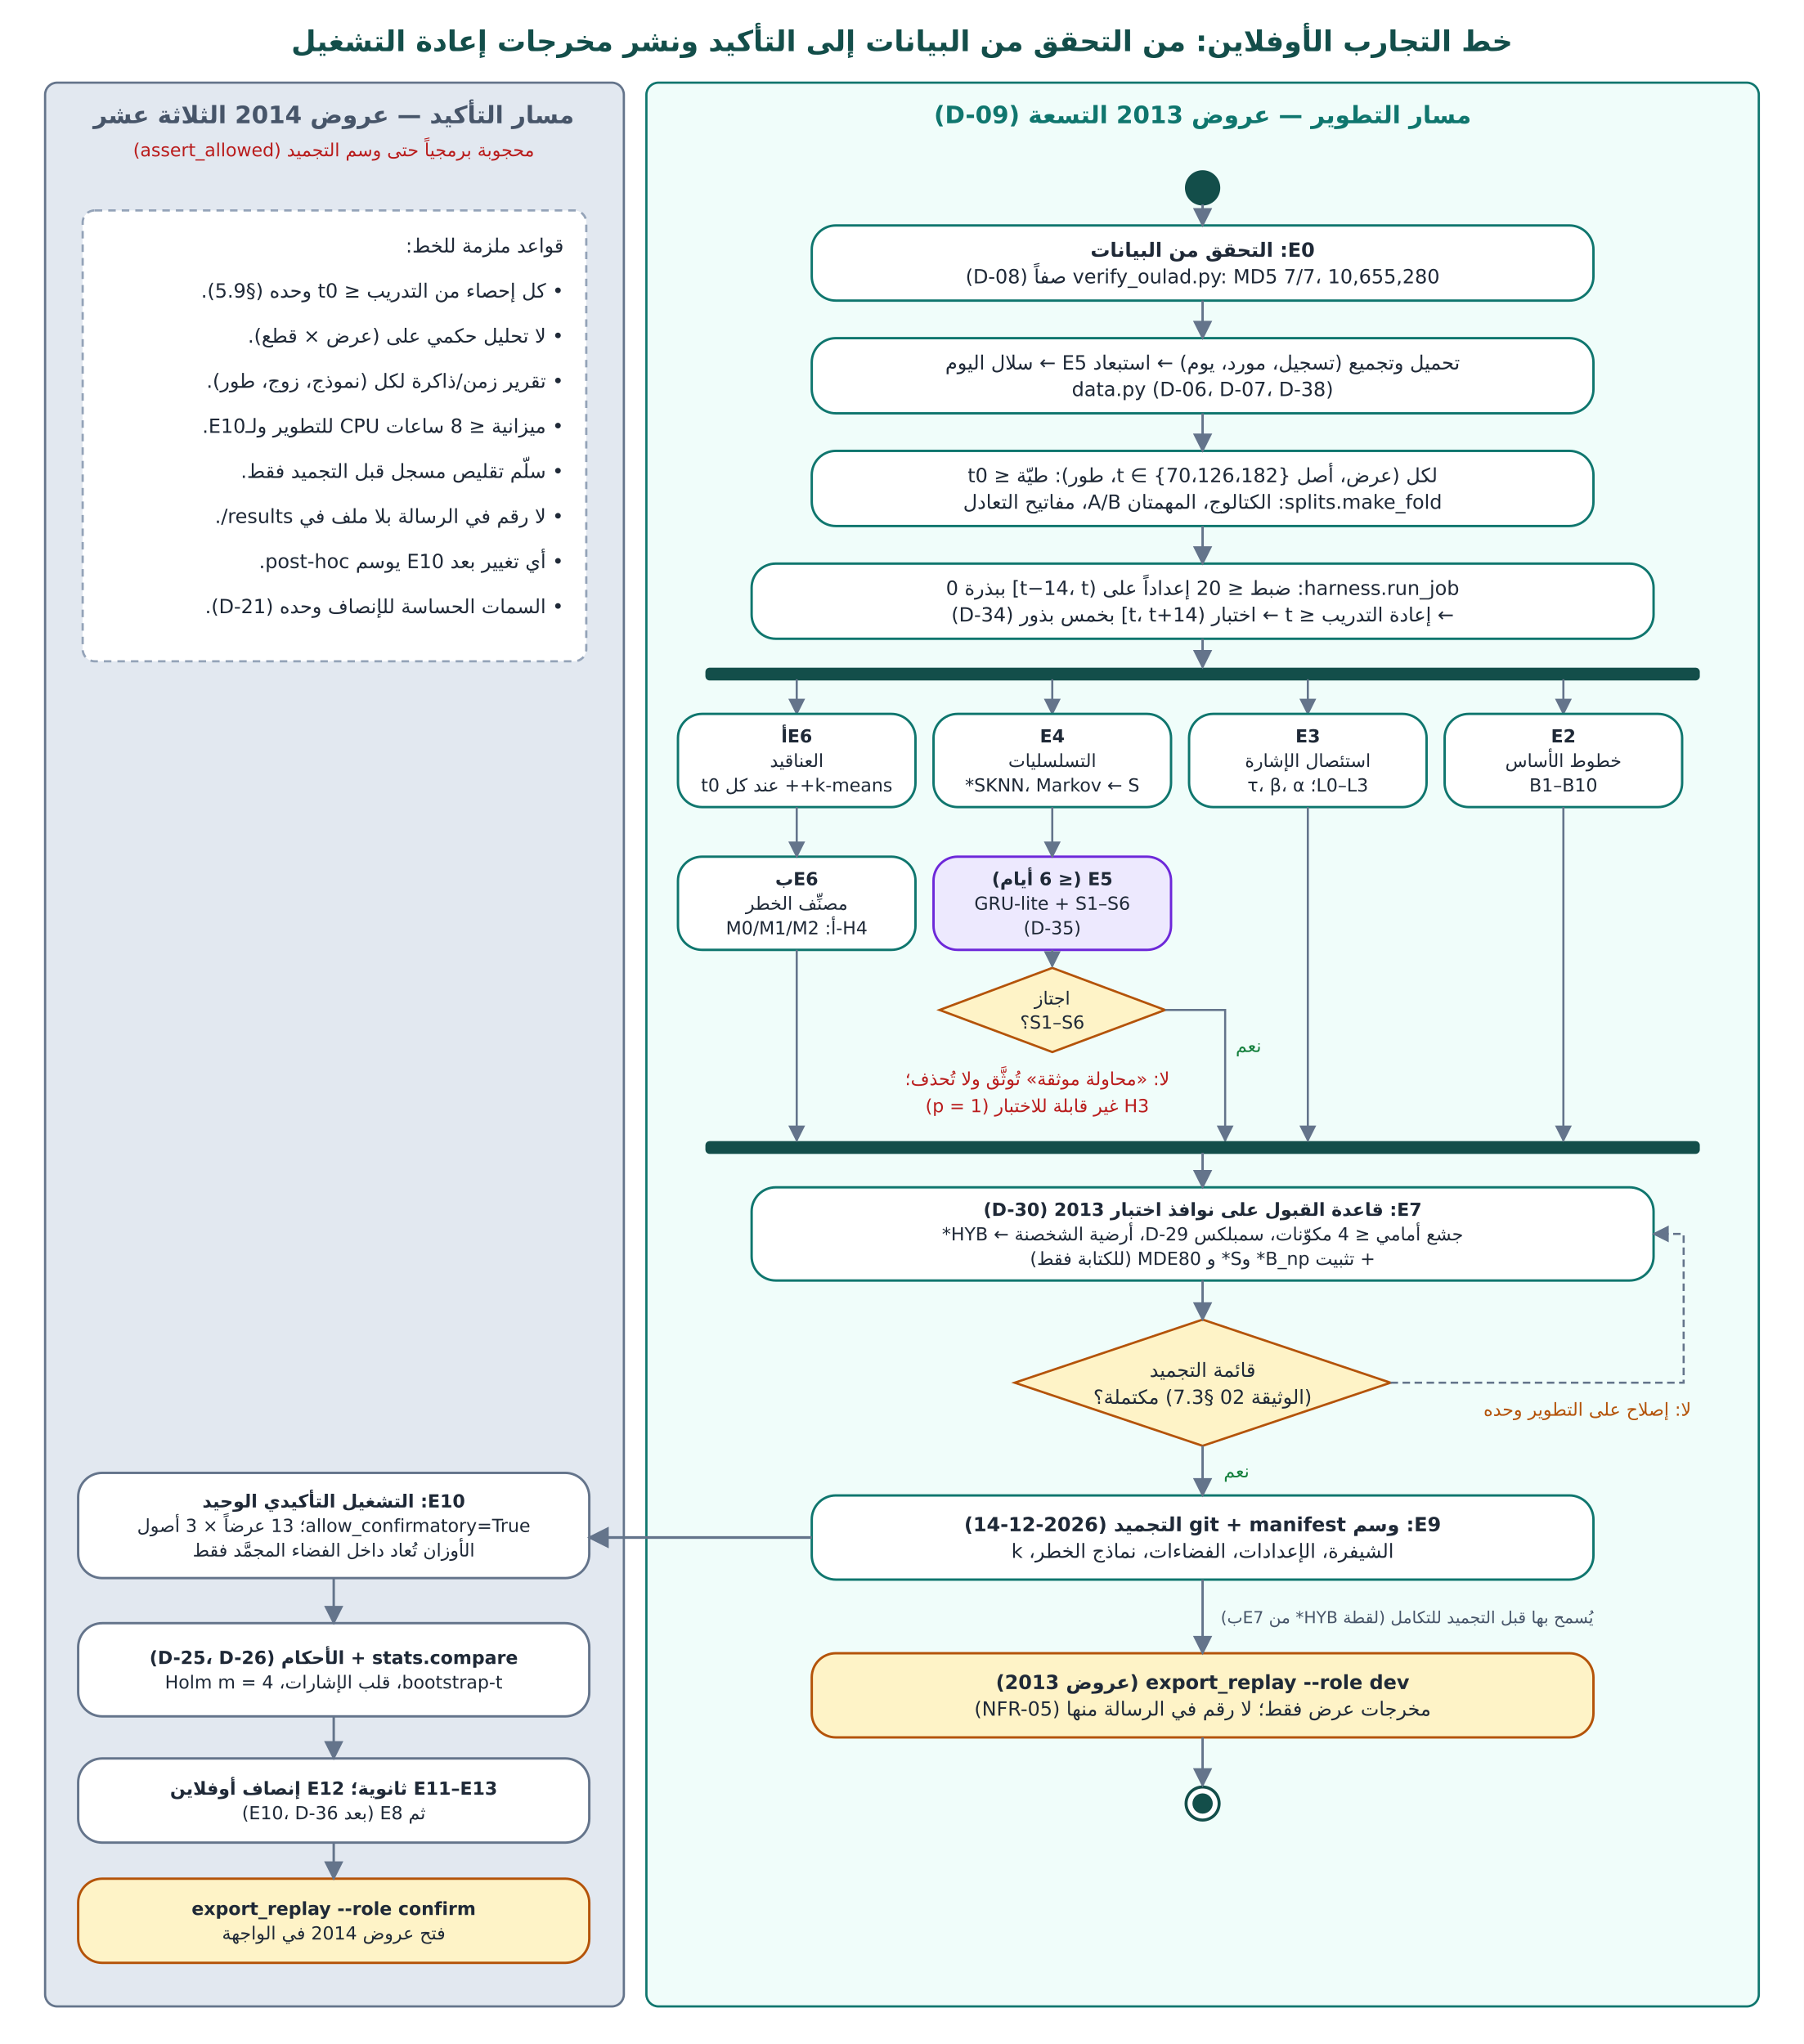
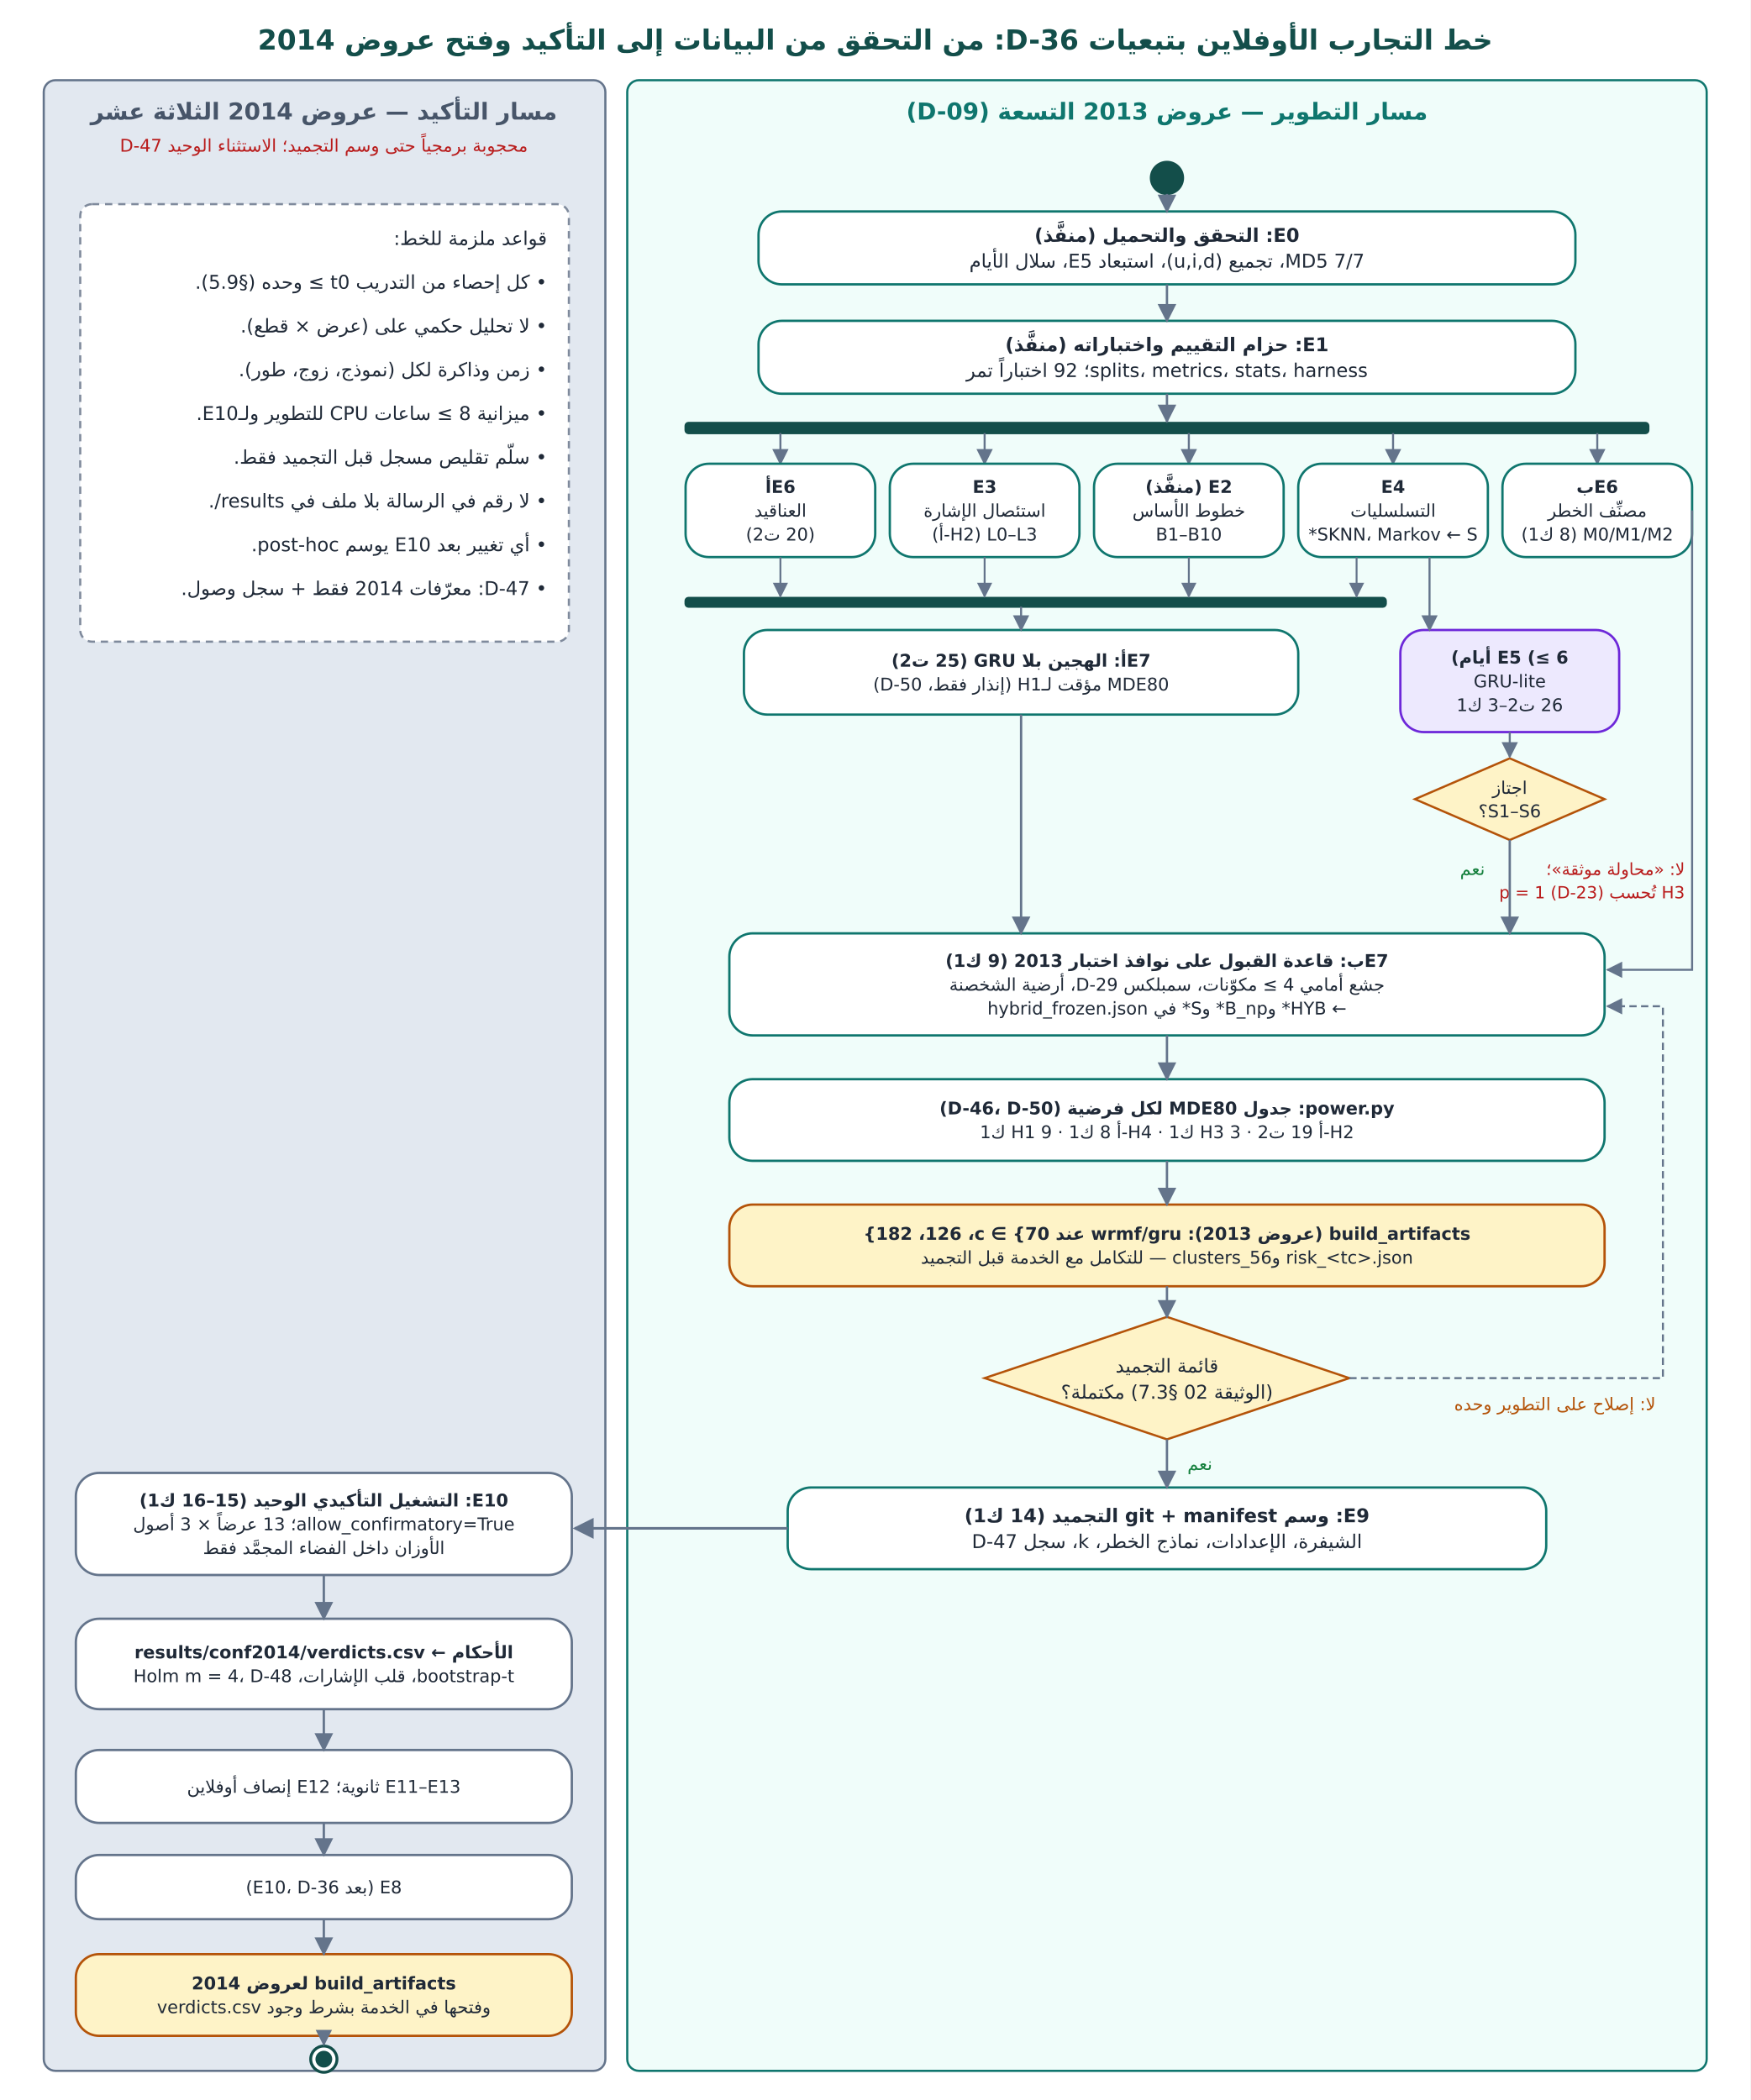
- <svg xmlns="http://www.w3.org/2000/svg" width="1200" height="1360" viewBox="0 0 1200 1360" font-family="DejaVu Sans, Arial, sans-serif">
+ <svg xmlns="http://www.w3.org/2000/svg" width="1200" height="1440" viewBox="0 0 1200 1440" font-family="DejaVu Sans, Arial, sans-serif">
  <defs>
    <marker id="arr" viewBox="0 0 10 10" refX="9" refY="5" markerWidth="8" markerHeight="8" orient="auto-start-reverse">
      <path d="M0,0 L10,5 L0,10 z" fill="#64748B" />
    </marker>
    <marker id="arrs" viewBox="0 0 10 10" refX="1" refY="5" markerWidth="8" markerHeight="8" orient="auto-start-reverse">
      <path d="M0,0 L10,5 L0,10 z" fill="#64748B" />
    </marker>
    <marker id="arrp" viewBox="0 0 10 10" refX="9" refY="5" markerWidth="8" markerHeight="8" orient="auto-start-reverse">
      <path d="M0,0 L10,5 L0,10 z" fill="#0F766E" />
    </marker>
    <marker id="arra" viewBox="0 0 10 10" refX="9" refY="5" markerWidth="8" markerHeight="8" orient="auto-start-reverse">
      <path d="M0,0 L10,5 L0,10 z" fill="#B45309" />
    </marker>
    <marker id="open" viewBox="0 0 12 12" refX="11" refY="6" markerWidth="10" markerHeight="10" orient="auto-start-reverse">
      <path d="M0,0 L11,6 L0,12" fill="none" stroke="#64748B" stroke-width="1.5" />
    </marker>
  </defs>
-   <rect x="0" y="0" width="1200" height="1360" fill="#ffffff" />
-   <text x="600" y="34" font-family="DejaVu Sans, Arial, sans-serif" font-size="19" font-weight="bold" fill="#134E4A" text-anchor="middle" direction="rtl">خط التجارب الأوفلاين: من التحقق من البيانات إلى التأكيد ونشر مخرجات إعادة التشغيل</text>
-   <rect x="430" y="55" width="740" height="1280" rx="8" fill="#F0FDFA" stroke="#0F766E" stroke-width="1.5" />
-   <rect x="30" y="55" width="385" height="1280" rx="8" fill="#E2E8F0" stroke="#64748B" stroke-width="1.5" />
+   <rect x="0" y="0" width="1200" height="1440" fill="#ffffff" />
+   <text x="600" y="34" font-family="DejaVu Sans, Arial, sans-serif" font-size="19" font-weight="bold" fill="#134E4A" text-anchor="middle" direction="rtl">خط التجارب الأوفلاين بتبعيات D-36: من التحقق من البيانات إلى التأكيد وفتح عروض 2014</text>
+   <rect x="430" y="55" width="740" height="1365" rx="8" fill="#F0FDFA" stroke="#0F766E" stroke-width="1.5" />
+   <rect x="30" y="55" width="385" height="1365" rx="8" fill="#E2E8F0" stroke="#64748B" stroke-width="1.5" />
  <text x="800" y="82" font-family="DejaVu Sans, Arial, sans-serif" font-size="16" font-weight="bold" fill="#0F766E" text-anchor="middle" direction="rtl">مسار التطوير — عروض 2013 التسعة (D-09)</text>
  <text x="222" y="82" font-family="DejaVu Sans, Arial, sans-serif" font-size="16" font-weight="bold" fill="#475569" text-anchor="middle" direction="rtl">مسار التأكيد — عروض 2014 الثلاثة عشر</text>
-   <text x="222" y="104" font-family="DejaVu Sans, Arial, sans-serif" font-size="12" font-weight="normal" fill="#B91C1C" text-anchor="middle" direction="rtl">محجوبة برمجياً حتى وسم التجميد (assert_allowed)</text>
-   <circle cx="800" cy="125" r="11" fill="#134E4A" stroke="#134E4A" stroke-width="1.5" />
-   <rect x="540.0" y="150" width="520" height="50" rx="16" fill="#fff" stroke="#0F766E" stroke-width="1.6" />
-   <text x="800" y="170.84" font-family="DejaVu Sans, Arial, sans-serif" font-size="13" font-weight="bold" fill="#1F2937" text-anchor="middle" direction="rtl">E0: التحقق من البيانات</text>
-   <text x="800" y="188.52" font-family="DejaVu Sans, Arial, sans-serif" font-size="13" font-weight="normal" fill="#1F2937" text-anchor="middle" direction="rtl">verify_oulad.py: MD5 7/7، 10,655,280 صفاً (D-08)</text>
-   <rect x="540.0" y="225" width="520" height="50" rx="16" fill="#fff" stroke="#0F766E" stroke-width="1.6" />
-   <text x="800" y="245.84" font-family="DejaVu Sans, Arial, sans-serif" font-size="13" font-weight="normal" fill="#1F2937" text-anchor="middle" direction="rtl">تحميل وتجميع (تسجيل، مورد، يوم) ← استبعاد E5 ← سلال اليوم</text>
-   <text x="800" y="263.52" font-family="DejaVu Sans, Arial, sans-serif" font-size="13" font-weight="normal" fill="#1F2937" text-anchor="middle" direction="rtl">data.py (D-06، D-07، D-38)</text>
-   <rect x="540.0" y="300" width="520" height="50" rx="16" fill="#fff" stroke="#0F766E" stroke-width="1.6" />
-   <text x="800" y="320.84" font-family="DejaVu Sans, Arial, sans-serif" font-size="13" font-weight="normal" fill="#1F2937" text-anchor="middle" direction="rtl">لكل (عرض، أصل t ∈ {70،126،182}، طور): طيّة ≤ t0</text>
-   <text x="800" y="338.52" font-family="DejaVu Sans, Arial, sans-serif" font-size="13" font-weight="normal" fill="#1F2937" text-anchor="middle" direction="rtl">splits.make_fold: الكتالوج، المهمتان A/B، مفاتيح التعادل</text>
-   <rect x="500.0" y="375" width="600" height="50" rx="16" fill="#fff" stroke="#0F766E" stroke-width="1.6" />
-   <text x="800" y="395.84" font-family="DejaVu Sans, Arial, sans-serif" font-size="13" font-weight="normal" fill="#1F2937" text-anchor="middle" direction="rtl">harness.run_job: ضبط ≤ 20 إعداداً على (t−14، t] ببذرة 0</text>
-   <text x="800" y="413.52" font-family="DejaVu Sans, Arial, sans-serif" font-size="13" font-weight="normal" fill="#1F2937" text-anchor="middle" direction="rtl">← إعادة التدريب ≤ t ← اختبار (t، t+14] بخمس بذور (D-34)</text>
-   <line x1="800" y1="136" x2="800" y2="150" stroke="#64748B" stroke-width="1.6" marker-end="url(#arr)" />
-   <line x1="800" y1="200" x2="800" y2="225" stroke="#64748B" stroke-width="1.6" marker-end="url(#arr)" />
-   <line x1="800" y1="275" x2="800" y2="300" stroke="#64748B" stroke-width="1.6" marker-end="url(#arr)" />
-   <line x1="800" y1="350" x2="800" y2="375" stroke="#64748B" stroke-width="1.6" marker-end="url(#arr)" />
-   <rect x="470" y="445" width="660" height="7" rx="2" fill="#134E4A" stroke="#134E4A" stroke-width="1.5" />
-   <line x1="800" y1="425" x2="800" y2="444" stroke="#64748B" stroke-width="1.6" marker-end="url(#arr)" />
-   <line x1="1040" y1="452" x2="1040" y2="475" stroke="#64748B" stroke-width="1.4" marker-end="url(#arr)" />
-   <rect x="961.0" y="475" width="158" height="62" rx="16" fill="#fff" stroke="#0F766E" stroke-width="1.6" />
-   <text x="1040" y="494.0" font-family="DejaVu Sans, Arial, sans-serif" font-size="12" font-weight="bold" fill="#1F2937" text-anchor="middle">E2</text>
-   <text x="1040" y="510.32" font-family="DejaVu Sans, Arial, sans-serif" font-size="12" font-weight="normal" fill="#1F2937" text-anchor="middle" direction="rtl">خطوط الأساس</text>
-   <text x="1040" y="526.64" font-family="DejaVu Sans, Arial, sans-serif" font-size="12" font-weight="normal" fill="#1F2937" text-anchor="middle">B1–B10</text>
-   <line x1="870" y1="452" x2="870" y2="475" stroke="#64748B" stroke-width="1.4" marker-end="url(#arr)" />
-   <rect x="791.0" y="475" width="158" height="62" rx="16" fill="#fff" stroke="#0F766E" stroke-width="1.6" />
-   <text x="870" y="494.0" font-family="DejaVu Sans, Arial, sans-serif" font-size="12" font-weight="bold" fill="#1F2937" text-anchor="middle">E3</text>
-   <text x="870" y="510.32" font-family="DejaVu Sans, Arial, sans-serif" font-size="12" font-weight="normal" fill="#1F2937" text-anchor="middle" direction="rtl">استئصال الإشارة</text>
-   <text x="870" y="526.64" font-family="DejaVu Sans, Arial, sans-serif" font-size="12" font-weight="normal" fill="#1F2937" text-anchor="middle" direction="rtl">L0–L3؛ τ، β، α</text>
-   <line x1="700" y1="452" x2="700" y2="475" stroke="#64748B" stroke-width="1.4" marker-end="url(#arr)" />
-   <rect x="621.0" y="475" width="158" height="62" rx="16" fill="#fff" stroke="#0F766E" stroke-width="1.6" />
-   <text x="700" y="494.0" font-family="DejaVu Sans, Arial, sans-serif" font-size="12" font-weight="bold" fill="#1F2937" text-anchor="middle">E4</text>
-   <text x="700" y="510.32" font-family="DejaVu Sans, Arial, sans-serif" font-size="12" font-weight="normal" fill="#1F2937" text-anchor="middle" direction="rtl">التسلسليات</text>
-   <text x="700" y="526.64" font-family="DejaVu Sans, Arial, sans-serif" font-size="12" font-weight="normal" fill="#1F2937" text-anchor="middle" direction="rtl">SKNN، Markov ← S*</text>
-   <line x1="530" y1="452" x2="530" y2="475" stroke="#64748B" stroke-width="1.4" marker-end="url(#arr)" />
-   <rect x="451.0" y="475" width="158" height="62" rx="16" fill="#fff" stroke="#0F766E" stroke-width="1.6" />
-   <text x="530" y="494.0" font-family="DejaVu Sans, Arial, sans-serif" font-size="12" font-weight="bold" fill="#1F2937" text-anchor="middle" direction="rtl">E6أ</text>
-   <text x="530" y="510.32" font-family="DejaVu Sans, Arial, sans-serif" font-size="12" font-weight="normal" fill="#1F2937" text-anchor="middle" direction="rtl">العناقيد</text>
-   <text x="530" y="526.64" font-family="DejaVu Sans, Arial, sans-serif" font-size="12" font-weight="normal" fill="#1F2937" text-anchor="middle" direction="rtl">k-means++ عند كل t0</text>
-   <rect x="621.0" y="570" width="158" height="62" rx="16" fill="#EDE9FE" stroke="#6D28D9" stroke-width="1.6" />
-   <text x="700" y="589.0" font-family="DejaVu Sans, Arial, sans-serif" font-size="12" font-weight="bold" fill="#1F2937" text-anchor="middle" direction="rtl">E5 (≤ 6 أيام)</text>
-   <text x="700" y="605.32" font-family="DejaVu Sans, Arial, sans-serif" font-size="12" font-weight="normal" fill="#1F2937" text-anchor="middle">GRU-lite + S1–S6</text>
-   <text x="700" y="621.64" font-family="DejaVu Sans, Arial, sans-serif" font-size="12" font-weight="normal" fill="#1F2937" text-anchor="middle">(D-35)</text>
-   <rect x="451.0" y="570" width="158" height="62" rx="16" fill="#fff" stroke="#0F766E" stroke-width="1.6" />
-   <text x="530" y="589.0" font-family="DejaVu Sans, Arial, sans-serif" font-size="12" font-weight="bold" fill="#1F2937" text-anchor="middle" direction="rtl">E6ب</text>
-   <text x="530" y="605.32" font-family="DejaVu Sans, Arial, sans-serif" font-size="12" font-weight="normal" fill="#1F2937" text-anchor="middle" direction="rtl">مصنِّف الخطر</text>
-   <text x="530" y="621.64" font-family="DejaVu Sans, Arial, sans-serif" font-size="12" font-weight="normal" fill="#1F2937" text-anchor="middle" direction="rtl">H4-أ: M0/M1/M2</text>
-   <line x1="700" y1="537" x2="700" y2="570" stroke="#64748B" stroke-width="1.4" marker-end="url(#arr)" />
-   <line x1="530" y1="537" x2="530" y2="570" stroke="#64748B" stroke-width="1.4" marker-end="url(#arr)" />
-   <polygon points="700,644.0 775.0,672 700,700.0 625.0,672" fill="#FEF3C7" stroke="#B45309" stroke-width="1.5" />
-   <text x="700" y="668.4" font-family="DejaVu Sans, Arial, sans-serif" font-size="12" font-weight="normal" fill="#1F2937" text-anchor="middle" direction="rtl">اجتاز</text>
-   <text x="700" y="684.4" font-family="DejaVu Sans, Arial, sans-serif" font-size="12" font-weight="normal" fill="#1F2937" text-anchor="middle" direction="rtl">S1–S6؟</text>
-   <line x1="700" y1="632" x2="700" y2="643" stroke="#64748B" stroke-width="1.4" marker-end="url(#arr)" />
-   <path d="M775,672 L815,672 L815,759" fill="none" stroke="#64748B" stroke-width="1.4" marker-end="url(#arr)" />
-   <text x="822" y="700" font-family="DejaVu Sans, Arial, sans-serif" font-size="12" font-weight="normal" fill="#15803D" text-anchor="end" direction="rtl">نعم</text>
-   <text x="690" y="722" font-family="DejaVu Sans, Arial, sans-serif" font-size="12" font-weight="normal" fill="#B91C1C" text-anchor="middle" direction="rtl">لا: «محاولة موثقة» تُوثَّق ولا تُحذف؛</text>
-   <text x="690" y="740" font-family="DejaVu Sans, Arial, sans-serif" font-size="12" font-weight="normal" fill="#B91C1C" text-anchor="middle" direction="rtl">H3 غير قابلة للاختبار (p = 1)</text>
-   <rect x="470" y="760" width="660" height="7" rx="2" fill="#134E4A" stroke="#134E4A" stroke-width="1.5" />
-   <line x1="1040" y1="537" x2="1040" y2="759" stroke="#64748B" stroke-width="1.4" marker-end="url(#arr)" />
-   <line x1="870" y1="537" x2="870" y2="759" stroke="#64748B" stroke-width="1.4" marker-end="url(#arr)" />
-   <line x1="530" y1="632" x2="530" y2="759" stroke="#64748B" stroke-width="1.4" marker-end="url(#arr)" />
-   <rect x="500.0" y="790" width="600" height="62" rx="16" fill="#fff" stroke="#0F766E" stroke-width="1.6" />
-   <text x="800" y="809.0" font-family="DejaVu Sans, Arial, sans-serif" font-size="12" font-weight="bold" fill="#1F2937" text-anchor="middle" direction="rtl">E7: قاعدة القبول على نوافذ اختبار 2013 (D-30)</text>
-   <text x="800" y="825.32" font-family="DejaVu Sans, Arial, sans-serif" font-size="12" font-weight="normal" fill="#1F2937" text-anchor="middle" direction="rtl">جشع أمامي ≤ 4 مكوّنات، سمبلكس D-29، أرضية الشخصنة ← HYB*</text>
-   <text x="800" y="841.64" font-family="DejaVu Sans, Arial, sans-serif" font-size="12" font-weight="normal" fill="#1F2937" text-anchor="middle" direction="rtl">+ تثبيت B_np* وS* و MDE80 (للكتابة فقط)</text>
-   <line x1="800" y1="767" x2="800" y2="790" stroke="#64748B" stroke-width="1.6" marker-end="url(#arr)" />
-   <polygon points="800,878.0 925.0,920 800,962.0 675.0,920" fill="#FEF3C7" stroke="#B45309" stroke-width="1.5" />
-   <text x="800" y="916.1" font-family="DejaVu Sans, Arial, sans-serif" font-size="13" font-weight="normal" fill="#1F2937" text-anchor="middle" direction="rtl">قائمة التجميد</text>
-   <text x="800" y="934.1" font-family="DejaVu Sans, Arial, sans-serif" font-size="13" font-weight="normal" fill="#1F2937" text-anchor="middle" direction="rtl">(الوثيقة 02 §7.3) مكتملة؟</text>
-   <line x1="800" y1="852" x2="800" y2="878" stroke="#64748B" stroke-width="1.6" marker-end="url(#arr)" />
-   <path d="M925,920 L1120,920 L1120,821 L1100,821" fill="none" stroke="#64748B" stroke-width="1.4" stroke-dasharray="5 3" marker-end="url(#arr)" />
-   <text x="1125" y="942" font-family="DejaVu Sans, Arial, sans-serif" font-size="12" font-weight="normal" fill="#B45309" text-anchor="start" direction="rtl">لا: إصلاح على التطوير وحده</text>
-   <rect x="540.0" y="995" width="520" height="56" rx="16" fill="#fff" stroke="#0F766E" stroke-width="1.6" />
-   <text x="800" y="1018.84" font-family="DejaVu Sans, Arial, sans-serif" font-size="13" font-weight="bold" fill="#1F2937" text-anchor="middle" direction="rtl">E9: وسم git + manifest التجميد (2026-12-14)</text>
-   <text x="800" y="1036.52" font-family="DejaVu Sans, Arial, sans-serif" font-size="13" font-weight="normal" fill="#1F2937" text-anchor="middle" direction="rtl">الشيفرة، الإعدادات، الفضاءات، نماذج الخطر، k</text>
-   <line x1="800" y1="962" x2="800" y2="995" stroke="#64748B" stroke-width="1.6" marker-end="url(#arr)" />
-   <text x="814" y="983" font-family="DejaVu Sans, Arial, sans-serif" font-size="12" font-weight="normal" fill="#15803D" text-anchor="end" direction="rtl">نعم</text>
-   <rect x="540.0" y="1100" width="520" height="56" rx="16" fill="#FEF3C7" stroke="#B45309" stroke-width="1.6" />
-   <text x="800" y="1123.84" font-family="DejaVu Sans, Arial, sans-serif" font-size="13" font-weight="bold" fill="#1F2937" text-anchor="middle" direction="rtl">export_replay --role dev (عروض 2013)</text>
-   <text x="800" y="1141.52" font-family="DejaVu Sans, Arial, sans-serif" font-size="13" font-weight="normal" fill="#1F2937" text-anchor="middle" direction="rtl">مخرجات عرض فقط؛ لا رقم في الرسالة منها (NFR-05)</text>
-   <line x1="800" y1="1051" x2="800" y2="1100" stroke="#64748B" stroke-width="1.6" marker-end="url(#arr)" />
-   <text x="812" y="1080" font-family="DejaVu Sans, Arial, sans-serif" font-size="11" font-weight="normal" fill="#475569" text-anchor="end" direction="rtl">يُسمح بها قبل التجميد للتكامل (لقطة HYB* من E7ب)</text>
-   <circle cx="800" cy="1200" r="11" fill="#fff" stroke="#134E4A" stroke-width="2" />
-   <circle cx="800" cy="1200" r="6" fill="#134E4A" stroke="#134E4A" stroke-width="1.5" />
-   <line x1="800" y1="1156" x2="800" y2="1188" stroke="#64748B" stroke-width="1.6" marker-end="url(#arr)" />
-   <rect x="52.0" y="980" width="340" height="70" rx="16" fill="#fff" stroke="#64748B" stroke-width="1.6" />
-   <text x="222" y="1003.0" font-family="DejaVu Sans, Arial, sans-serif" font-size="12" font-weight="bold" fill="#1F2937" text-anchor="middle" direction="rtl">E10: التشغيل التأكيدي الوحيد</text>
-   <text x="222" y="1019.32" font-family="DejaVu Sans, Arial, sans-serif" font-size="12" font-weight="normal" fill="#1F2937" text-anchor="middle" direction="rtl">allow_confirmatory=True؛ 13 عرضاً × 3 أصول</text>
-   <text x="222" y="1035.64" font-family="DejaVu Sans, Arial, sans-serif" font-size="12" font-weight="normal" fill="#1F2937" text-anchor="middle" direction="rtl">الأوزان تُعاد داخل الفضاء المجمَّد فقط</text>
-   <path d="M540,1023 L392,1023" fill="none" stroke="#64748B" stroke-width="1.8" marker-end="url(#arr)" />
-   <rect x="52.0" y="1080" width="340" height="62" rx="16" fill="#fff" stroke="#64748B" stroke-width="1.6" />
-   <text x="222" y="1107.16" font-family="DejaVu Sans, Arial, sans-serif" font-size="12" font-weight="bold" fill="#1F2937" text-anchor="middle" direction="rtl">stats.compare + الأحكام (D-25، D-26)</text>
-   <text x="222" y="1123.48" font-family="DejaVu Sans, Arial, sans-serif" font-size="12" font-weight="normal" fill="#1F2937" text-anchor="middle" direction="rtl">bootstrap-t، قلب الإشارات، Holm m = 4</text>
-   <rect x="52.0" y="1170" width="340" height="56" rx="16" fill="#fff" stroke="#64748B" stroke-width="1.6" />
-   <text x="222" y="1194.16" font-family="DejaVu Sans, Arial, sans-serif" font-size="12" font-weight="bold" fill="#1F2937" text-anchor="middle" direction="rtl">E11–E13 ثانوية؛ E12 إنصاف أوفلاين</text>
-   <text x="222" y="1210.48" font-family="DejaVu Sans, Arial, sans-serif" font-size="12" font-weight="normal" fill="#1F2937" text-anchor="middle" direction="rtl">ثم E8 (بعد E10، D-36)</text>
-   <rect x="52.0" y="1250" width="340" height="56" rx="16" fill="#FEF3C7" stroke="#B45309" stroke-width="1.6" />
-   <text x="222" y="1274.16" font-family="DejaVu Sans, Arial, sans-serif" font-size="12" font-weight="bold" fill="#1F2937" text-anchor="middle">export_replay --role confirm</text>
-   <text x="222" y="1290.48" font-family="DejaVu Sans, Arial, sans-serif" font-size="12" font-weight="normal" fill="#1F2937" text-anchor="middle" direction="rtl">فتح عروض 2014 في الواجهة</text>
-   <line x1="222" y1="1050" x2="222" y2="1080" stroke="#64748B" stroke-width="1.6" marker-end="url(#arr)" />
-   <line x1="222" y1="1142" x2="222" y2="1170" stroke="#64748B" stroke-width="1.6" marker-end="url(#arr)" />
-   <line x1="222" y1="1226" x2="222" y2="1250" stroke="#64748B" stroke-width="1.6" marker-end="url(#arr)" />
-   <rect x="55" y="140" width="335" height="300" rx="8" fill="#fff" stroke="#94A3B8" stroke-width="1.5" stroke-dasharray="5 4" />
+   <text x="222" y="104" font-family="DejaVu Sans, Arial, sans-serif" font-size="12" font-weight="normal" fill="#B91C1C" text-anchor="middle" direction="rtl">محجوبة برمجياً حتى وسم التجميد؛ الاستثناء الوحيد D-47</text>
+   <circle cx="800" cy="122" r="11" fill="#134E4A" stroke="#134E4A" stroke-width="1.5" />
+   <rect x="520.0" y="145" width="560" height="50" rx="16" fill="#fff" stroke="#0F766E" stroke-width="1.6" />
+   <text x="800" y="165.84" font-family="DejaVu Sans, Arial, sans-serif" font-size="13" font-weight="bold" fill="#1F2937" text-anchor="middle" direction="rtl">E0: التحقق والتحميل (منفَّذ)</text>
+   <text x="800" y="183.52" font-family="DejaVu Sans, Arial, sans-serif" font-size="13" font-weight="normal" fill="#1F2937" text-anchor="middle" direction="rtl">MD5 7/7، تجميع (u,i,d)، استبعاد E5، سلال الأيام</text>
+   <rect x="520.0" y="220" width="560" height="50" rx="16" fill="#fff" stroke="#0F766E" stroke-width="1.6" />
+   <text x="800" y="240.84" font-family="DejaVu Sans, Arial, sans-serif" font-size="13" font-weight="bold" fill="#1F2937" text-anchor="middle" direction="rtl">E1: حزام التقييم واختباراته (منفَّذ)</text>
+   <text x="800" y="258.52" font-family="DejaVu Sans, Arial, sans-serif" font-size="13" font-weight="normal" fill="#1F2937" text-anchor="middle" direction="rtl">splits، metrics، stats، harness؛ 92 اختباراً تمر</text>
+   <line x1="800" y1="133" x2="800" y2="145" stroke="#64748B" stroke-width="1.6" marker-end="url(#arr)" />
+   <line x1="800" y1="195" x2="800" y2="220" stroke="#64748B" stroke-width="1.6" marker-end="url(#arr)" />
+   <rect x="470" y="290" width="660" height="7" rx="2" fill="#134E4A" stroke="#134E4A" stroke-width="1.5" />
+   <line x1="800" y1="270" x2="800" y2="289" stroke="#64748B" stroke-width="1.6" marker-end="url(#arr)" />
+   <line x1="1095" y1="297" x2="1095" y2="318" stroke="#64748B" stroke-width="1.4" marker-end="url(#arr)" />
+   <rect x="1030.0" y="318" width="130" height="64" rx="16" fill="#fff" stroke="#0F766E" stroke-width="1.6" />
+   <text x="1095" y="338.0" font-family="DejaVu Sans, Arial, sans-serif" font-size="12" font-weight="bold" fill="#1F2937" text-anchor="middle" direction="rtl">E6ب</text>
+   <text x="1095" y="354.32" font-family="DejaVu Sans, Arial, sans-serif" font-size="12" font-weight="normal" fill="#1F2937" text-anchor="middle" direction="rtl">مصنِّف الخطر</text>
+   <text x="1095" y="370.64" font-family="DejaVu Sans, Arial, sans-serif" font-size="12" font-weight="normal" fill="#1F2937" text-anchor="middle" direction="rtl">M0/M1/M2 (8 ك1)</text>
+   <line x1="955" y1="297" x2="955" y2="318" stroke="#64748B" stroke-width="1.4" marker-end="url(#arr)" />
+   <rect x="890.0" y="318" width="130" height="64" rx="16" fill="#fff" stroke="#0F766E" stroke-width="1.6" />
+   <text x="955" y="338.0" font-family="DejaVu Sans, Arial, sans-serif" font-size="12" font-weight="bold" fill="#1F2937" text-anchor="middle">E4</text>
+   <text x="955" y="354.32" font-family="DejaVu Sans, Arial, sans-serif" font-size="12" font-weight="normal" fill="#1F2937" text-anchor="middle" direction="rtl">التسلسليات</text>
+   <text x="955" y="370.64" font-family="DejaVu Sans, Arial, sans-serif" font-size="12" font-weight="normal" fill="#1F2937" text-anchor="middle" direction="rtl">SKNN، Markov ← S*</text>
+   <line x1="815" y1="297" x2="815" y2="318" stroke="#64748B" stroke-width="1.4" marker-end="url(#arr)" />
+   <rect x="750.0" y="318" width="130" height="64" rx="16" fill="#fff" stroke="#0F766E" stroke-width="1.6" />
+   <text x="815" y="338.0" font-family="DejaVu Sans, Arial, sans-serif" font-size="12" font-weight="bold" fill="#1F2937" text-anchor="middle" direction="rtl">E2 (منفَّذ)</text>
+   <text x="815" y="354.32" font-family="DejaVu Sans, Arial, sans-serif" font-size="12" font-weight="normal" fill="#1F2937" text-anchor="middle" direction="rtl">خطوط الأساس</text>
+   <text x="815" y="370.64" font-family="DejaVu Sans, Arial, sans-serif" font-size="12" font-weight="normal" fill="#1F2937" text-anchor="middle">B1–B10</text>
+   <line x1="675" y1="297" x2="675" y2="318" stroke="#64748B" stroke-width="1.4" marker-end="url(#arr)" />
+   <rect x="610.0" y="318" width="130" height="64" rx="16" fill="#fff" stroke="#0F766E" stroke-width="1.6" />
+   <text x="675" y="338.0" font-family="DejaVu Sans, Arial, sans-serif" font-size="12" font-weight="bold" fill="#1F2937" text-anchor="middle">E3</text>
+   <text x="675" y="354.32" font-family="DejaVu Sans, Arial, sans-serif" font-size="12" font-weight="normal" fill="#1F2937" text-anchor="middle" direction="rtl">استئصال الإشارة</text>
+   <text x="675" y="370.64" font-family="DejaVu Sans, Arial, sans-serif" font-size="12" font-weight="normal" fill="#1F2937" text-anchor="middle" direction="rtl">L0–L3 (H2-أ)</text>
+   <line x1="535" y1="297" x2="535" y2="318" stroke="#64748B" stroke-width="1.4" marker-end="url(#arr)" />
+   <rect x="470.0" y="318" width="130" height="64" rx="16" fill="#fff" stroke="#0F766E" stroke-width="1.6" />
+   <text x="535" y="338.0" font-family="DejaVu Sans, Arial, sans-serif" font-size="12" font-weight="bold" fill="#1F2937" text-anchor="middle" direction="rtl">E6أ</text>
+   <text x="535" y="354.32" font-family="DejaVu Sans, Arial, sans-serif" font-size="12" font-weight="normal" fill="#1F2937" text-anchor="middle" direction="rtl">العناقيد</text>
+   <text x="535" y="370.64" font-family="DejaVu Sans, Arial, sans-serif" font-size="12" font-weight="normal" fill="#1F2937" text-anchor="middle" direction="rtl">(20 ت2)</text>
+   <rect x="470" y="410" width="480" height="6" rx="2" fill="#134E4A" stroke="#134E4A" stroke-width="1.5" />
+   <line x1="535" y1="382" x2="535" y2="409" stroke="#64748B" stroke-width="1.3" marker-end="url(#arr)" />
+   <line x1="675" y1="382" x2="675" y2="409" stroke="#64748B" stroke-width="1.3" marker-end="url(#arr)" />
+   <line x1="815" y1="382" x2="815" y2="409" stroke="#64748B" stroke-width="1.3" marker-end="url(#arr)" />
+   <line x1="930" y1="382" x2="930" y2="409" stroke="#64748B" stroke-width="1.3" marker-end="url(#arr)" />
+   <rect x="510.0" y="432" width="380" height="58" rx="16" fill="#fff" stroke="#0F766E" stroke-width="1.6" />
+   <text x="700" y="457.16" font-family="DejaVu Sans, Arial, sans-serif" font-size="12" font-weight="bold" fill="#1F2937" text-anchor="middle" direction="rtl">E7أ: الهجين بلا GRU (25 ت2)</text>
+   <text x="700" y="473.48" font-family="DejaVu Sans, Arial, sans-serif" font-size="12" font-weight="normal" fill="#1F2937" text-anchor="middle" direction="rtl">MDE80 مؤقت لـH1 (إنذار فقط، D-50)</text>
+   <line x1="700" y1="416" x2="700" y2="432" stroke="#64748B" stroke-width="1.4" marker-end="url(#arr)" />
+   <rect x="960.0" y="432" width="150" height="70" rx="16" fill="#EDE9FE" stroke="#6D28D9" stroke-width="1.6" />
+   <text x="1035" y="455.0" font-family="DejaVu Sans, Arial, sans-serif" font-size="12" font-weight="bold" fill="#1F2937" text-anchor="middle" direction="rtl">
+     <tspan direction="ltr" unicode-bidi="isolate" style="direction:ltr;unicode-bidi:isolate">E5 (≤ 6</tspan> أيام)</text>
+   <text x="1035" y="471.32" font-family="DejaVu Sans, Arial, sans-serif" font-size="12" font-weight="normal" fill="#1F2937" text-anchor="middle">GRU-lite</text>
+   <text x="1035" y="487.64" font-family="DejaVu Sans, Arial, sans-serif" font-size="12" font-weight="normal" fill="#1F2937" text-anchor="middle" direction="rtl">26 ت2–3 ك1</text>
+   <line x1="980" y1="382" x2="980" y2="432" stroke="#64748B" stroke-width="1.4" marker-end="url(#arr)" />
+   <polygon points="1035,520.0 1100.0,548 1035,576.0 970.0,548" fill="#FEF3C7" stroke="#B45309" stroke-width="1.5" />
+   <text x="1035" y="544.4" font-family="DejaVu Sans, Arial, sans-serif" font-size="12" font-weight="normal" fill="#1F2937" text-anchor="middle" direction="rtl">اجتاز</text>
+   <text x="1035" y="560.4" font-family="DejaVu Sans, Arial, sans-serif" font-size="12" font-weight="normal" fill="#1F2937" text-anchor="middle" direction="rtl">S1–S6؟</text>
+   <line x1="1035" y1="502" x2="1035" y2="519" stroke="#64748B" stroke-width="1.4" marker-end="url(#arr)" />
+   <text x="1155" y="600" font-family="DejaVu Sans, Arial, sans-serif" font-size="11.5" font-weight="normal" fill="#B91C1C" text-anchor="start" direction="rtl">لا: «محاولة موثقة»؛</text>
+   <text x="1155" y="616" font-family="DejaVu Sans, Arial, sans-serif" font-size="11.5" font-weight="normal" fill="#B91C1C" text-anchor="start" direction="rtl">H3 تُحسب p = 1 (D-23)</text>
+   <text x="1018" y="600" font-family="DejaVu Sans, Arial, sans-serif" font-size="12" font-weight="normal" fill="#15803D" text-anchor="start" direction="rtl">نعم</text>
+   <path d="M1160,350 L1160,665 L1102,665" fill="none" stroke="#64748B" stroke-width="1.4" marker-end="url(#arr)" />
+   <rect x="500.0" y="640" width="600" height="70" rx="16" fill="#fff" stroke="#0F766E" stroke-width="1.6" />
+   <text x="800" y="663.0" font-family="DejaVu Sans, Arial, sans-serif" font-size="12" font-weight="bold" fill="#1F2937" text-anchor="middle" direction="rtl">E7ب: قاعدة القبول على نوافذ اختبار 2013 (9 ك1)</text>
+   <text x="800" y="679.32" font-family="DejaVu Sans, Arial, sans-serif" font-size="12" font-weight="normal" fill="#1F2937" text-anchor="middle" direction="rtl">جشع أمامي <tspan direction="ltr" unicode-bidi="isolate" style="direction:ltr;unicode-bidi:isolate">≤ 4</tspan> مكوّنات، سمبلكس D-29، أرضية الشخصنة</text>
+   <text x="800" y="695.64" font-family="DejaVu Sans, Arial, sans-serif" font-size="12" font-weight="normal" fill="#1F2937" text-anchor="middle" direction="rtl">← HYB* وB_np* وS* في hybrid_frozen.json</text>
+   <line x1="700" y1="490" x2="700" y2="640" stroke="#64748B" stroke-width="1.6" marker-end="url(#arr)" />
+   <line x1="1035" y1="576" x2="1035" y2="640" stroke="#64748B" stroke-width="1.6" marker-end="url(#arr)" />
+   <rect x="500.0" y="740" width="600" height="56" rx="16" fill="#fff" stroke="#0F766E" stroke-width="1.6" />
+   <text x="800" y="764.16" font-family="DejaVu Sans, Arial, sans-serif" font-size="12" font-weight="bold" fill="#1F2937" text-anchor="middle" direction="rtl">power.py: جدول MDE80 لكل فرضية (D-46، D-50)</text>
+   <text x="800" y="780.48" font-family="DejaVu Sans, Arial, sans-serif" font-size="12" font-weight="normal" fill="#1F2937" text-anchor="middle" direction="rtl">H2-أ 19 ت2 · H3 3 ك1 · H4-أ 8 ك1 · H1 9 ك1</text>
+   <line x1="800" y1="710" x2="800" y2="740" stroke="#64748B" stroke-width="1.6" marker-end="url(#arr)" />
+   <rect x="500.0" y="826" width="600" height="56" rx="16" fill="#FEF3C7" stroke="#B45309" stroke-width="1.6" />
+   <text x="800" y="850.16" font-family="DejaVu Sans, Arial, sans-serif" font-size="12" font-weight="bold" fill="#1F2937" text-anchor="middle" direction="rtl">build_artifacts (عروض 2013): wrmf/gru عند <tspan direction="ltr" unicode-bidi="isolate" style="direction:ltr;unicode-bidi:isolate">c ∈ {70</tspan>، 126، 182}</text>
+   <text x="800" y="866.48" font-family="DejaVu Sans, Arial, sans-serif" font-size="12" font-weight="normal" fill="#1F2937" text-anchor="middle" direction="rtl">
+     <tspan direction="ltr" unicode-bidi="isolate" style="direction:ltr;unicode-bidi:isolate">risk_&lt;tc&gt;.json</tspan> وclusters_56 — للتكامل مع الخدمة قبل التجميد</text>
+   <line x1="800" y1="796" x2="800" y2="826" stroke="#64748B" stroke-width="1.6" marker-end="url(#arr)" />
+   <polygon points="800,903.0 925.0,945 800,987.0 675.0,945" fill="#FEF3C7" stroke="#B45309" stroke-width="1.5" />
+   <text x="800" y="941.1" font-family="DejaVu Sans, Arial, sans-serif" font-size="13" font-weight="normal" fill="#1F2937" text-anchor="middle" direction="rtl">قائمة التجميد</text>
+   <text x="800" y="959.1" font-family="DejaVu Sans, Arial, sans-serif" font-size="13" font-weight="normal" fill="#1F2937" text-anchor="middle" direction="rtl">(الوثيقة 02 §7.3) مكتملة؟</text>
+   <line x1="800" y1="882" x2="800" y2="903" stroke="#64748B" stroke-width="1.6" marker-end="url(#arr)" />
+   <path d="M925,945 L1140,945 L1140,690 L1102,690" fill="none" stroke="#64748B" stroke-width="1.4" stroke-dasharray="5 3" marker-end="url(#arr)" />
+   <text x="1135" y="967" font-family="DejaVu Sans, Arial, sans-serif" font-size="12" font-weight="normal" fill="#B45309" text-anchor="start" direction="rtl">لا: إصلاح على التطوير وحده</text>
+   <rect x="540.0" y="1020" width="520" height="56" rx="16" fill="#fff" stroke="#0F766E" stroke-width="1.6" />
+   <text x="800" y="1043.84" font-family="DejaVu Sans, Arial, sans-serif" font-size="13" font-weight="bold" fill="#1F2937" text-anchor="middle" direction="rtl">E9: وسم git + manifest التجميد (14 ك1)</text>
+   <text x="800" y="1061.52" font-family="DejaVu Sans, Arial, sans-serif" font-size="13" font-weight="normal" fill="#1F2937" text-anchor="middle" direction="rtl">الشيفرة، الإعدادات، نماذج الخطر، k، سجل D-47</text>
+   <line x1="800" y1="987" x2="800" y2="1020" stroke="#64748B" stroke-width="1.6" marker-end="url(#arr)" />
+   <text x="814" y="1008" font-family="DejaVu Sans, Arial, sans-serif" font-size="12" font-weight="normal" fill="#15803D" text-anchor="end" direction="rtl">نعم</text>
+   <rect x="52.0" y="1010" width="340" height="70" rx="16" fill="#fff" stroke="#64748B" stroke-width="1.6" />
+   <text x="222" y="1033.0" font-family="DejaVu Sans, Arial, sans-serif" font-size="12" font-weight="bold" fill="#1F2937" text-anchor="middle" direction="rtl">E10: التشغيل التأكيدي الوحيد (15–16 ك1)</text>
+   <text x="222" y="1049.32" font-family="DejaVu Sans, Arial, sans-serif" font-size="12" font-weight="normal" fill="#1F2937" text-anchor="middle" direction="rtl">allow_confirmatory=True؛ 13 عرضاً × 3 أصول</text>
+   <text x="222" y="1065.64" font-family="DejaVu Sans, Arial, sans-serif" font-size="12" font-weight="normal" fill="#1F2937" text-anchor="middle" direction="rtl">الأوزان داخل الفضاء المجمَّد فقط</text>
+   <path d="M540,1048 L394,1048" fill="none" stroke="#64748B" stroke-width="1.8" marker-end="url(#arr)" />
+   <rect x="52.0" y="1110" width="340" height="62" rx="16" fill="#fff" stroke="#64748B" stroke-width="1.6" />
+   <text x="222" y="1137.16" font-family="DejaVu Sans, Arial, sans-serif" font-size="12" font-weight="bold" fill="#1F2937" text-anchor="middle" direction="rtl">الأحكام ← results/conf2014/verdicts.csv</text>
+   <text x="222" y="1153.48" font-family="DejaVu Sans, Arial, sans-serif" font-size="12" font-weight="normal" fill="#1F2937" text-anchor="middle" direction="rtl">bootstrap-t، قلب الإشارات، Holm m = 4، D-48</text>
+   <rect x="52.0" y="1200" width="340" height="50" rx="16" fill="#fff" stroke="#64748B" stroke-width="1.6" />
+   <text x="222" y="1229.32" font-family="DejaVu Sans, Arial, sans-serif" font-size="12" font-weight="normal" fill="#1F2937" text-anchor="middle" direction="rtl">E11–E13 ثانوية؛ E12 إنصاف أوفلاين</text>
+   <rect x="52.0" y="1272" width="340" height="44" rx="16" fill="#fff" stroke="#64748B" stroke-width="1.6" />
+   <text x="222" y="1298.32" font-family="DejaVu Sans, Arial, sans-serif" font-size="12" font-weight="normal" fill="#1F2937" text-anchor="middle" direction="rtl">E8 (بعد E10، D-36)</text>
+   <rect x="52.0" y="1340" width="340" height="56" rx="16" fill="#FEF3C7" stroke="#B45309" stroke-width="1.6" />
+   <text x="222" y="1364.16" font-family="DejaVu Sans, Arial, sans-serif" font-size="12" font-weight="bold" fill="#1F2937" text-anchor="middle" direction="rtl">build_artifacts لعروض 2014</text>
+   <text x="222" y="1380.48" font-family="DejaVu Sans, Arial, sans-serif" font-size="12" font-weight="normal" fill="#1F2937" text-anchor="middle" direction="rtl">وفتحها في الخدمة بشرط وجود verdicts.csv</text>
+   <line x1="222" y1="1080" x2="222" y2="1110" stroke="#64748B" stroke-width="1.6" marker-end="url(#arr)" />
+   <line x1="222" y1="1172" x2="222" y2="1200" stroke="#64748B" stroke-width="1.6" marker-end="url(#arr)" />
+   <line x1="222" y1="1250" x2="222" y2="1272" stroke="#64748B" stroke-width="1.6" marker-end="url(#arr)" />
+   <line x1="222" y1="1316" x2="222" y2="1340" stroke="#64748B" stroke-width="1.6" marker-end="url(#arr)" />
+   <circle cx="222" cy="1412" r="9" fill="#fff" stroke="#134E4A" stroke-width="2" />
+   <circle cx="222" cy="1412" r="5" fill="#134E4A" stroke="#134E4A" stroke-width="1.5" />
+   <line x1="222" y1="1396" x2="222" y2="1402" stroke="#64748B" stroke-width="1.4" marker-end="url(#arr)" />
+   <rect x="55" y="140" width="335" height="300" rx="8" fill="#fff" stroke="#7F8A9C" stroke-width="1.5" stroke-dasharray="5 4" />
  <text x="375" y="168" font-family="DejaVu Sans, Arial, sans-serif" font-size="13" font-weight="normal" fill="#1F2937" text-anchor="start" direction="rtl">قواعد ملزمة للخط:</text>
-   <text x="375" y="198" font-family="DejaVu Sans, Arial, sans-serif" font-size="13" font-weight="normal" fill="#1F2937" text-anchor="start" direction="rtl">• كل إحصاء من التدريب ≤ t0 وحده (§5.9).</text>
+   <text x="375" y="198" font-family="DejaVu Sans, Arial, sans-serif" font-size="13" font-weight="normal" fill="#1F2937" text-anchor="start" direction="rtl">• كل إحصاء من التدريب <tspan direction="ltr" unicode-bidi="isolate" style="direction:ltr;unicode-bidi:isolate">≤ t0</tspan> وحده (§5.9).</text>
  <text x="375" y="228" font-family="DejaVu Sans, Arial, sans-serif" font-size="13" font-weight="normal" fill="#1F2937" text-anchor="start" direction="rtl">• لا تحليل حكمي على (عرض × قطع).</text>
-   <text x="375" y="258" font-family="DejaVu Sans, Arial, sans-serif" font-size="13" font-weight="normal" fill="#1F2937" text-anchor="start" direction="rtl">• تقرير زمن/ذاكرة لكل (نموذج، زوج، طور).</text>
-   <text x="375" y="288" font-family="DejaVu Sans, Arial, sans-serif" font-size="13" font-weight="normal" fill="#1F2937" text-anchor="start" direction="rtl">• ميزانية ≤ 8 ساعات CPU للتطوير ولـE10.</text>
+   <text x="375" y="258" font-family="DejaVu Sans, Arial, sans-serif" font-size="13" font-weight="normal" fill="#1F2937" text-anchor="start" direction="rtl">• زمن وذاكرة لكل (نموذج، زوج، طور).</text>
+   <text x="375" y="288" font-family="DejaVu Sans, Arial, sans-serif" font-size="13" font-weight="normal" fill="#1F2937" text-anchor="start" direction="rtl">• ميزانية <tspan direction="ltr" unicode-bidi="isolate" style="direction:ltr;unicode-bidi:isolate">≤ 8</tspan> ساعات CPU للتطوير ولـE10.</text>
  <text x="375" y="318" font-family="DejaVu Sans, Arial, sans-serif" font-size="13" font-weight="normal" fill="#1F2937" text-anchor="start" direction="rtl">• سلّم تقليص مسجل قبل التجميد فقط.</text>
  <text x="375" y="348" font-family="DejaVu Sans, Arial, sans-serif" font-size="13" font-weight="normal" fill="#1F2937" text-anchor="start" direction="rtl">• لا رقم في الرسالة بلا ملف في results/.</text>
  <text x="375" y="378" font-family="DejaVu Sans, Arial, sans-serif" font-size="13" font-weight="normal" fill="#1F2937" text-anchor="start" direction="rtl">• أي تغيير بعد E10 يوسم post-hoc.</text>
-   <text x="375" y="408" font-family="DejaVu Sans, Arial, sans-serif" font-size="13" font-weight="normal" fill="#1F2937" text-anchor="start" direction="rtl">• السمات الحساسة للإنصاف وحده (D-21).</text>
+   <text x="375" y="408" font-family="DejaVu Sans, Arial, sans-serif" font-size="13" font-weight="normal" fill="#1F2937" text-anchor="start" direction="rtl">• D-47: معرّفات 2014 فقط + سجل وصول.</text>
</svg>
